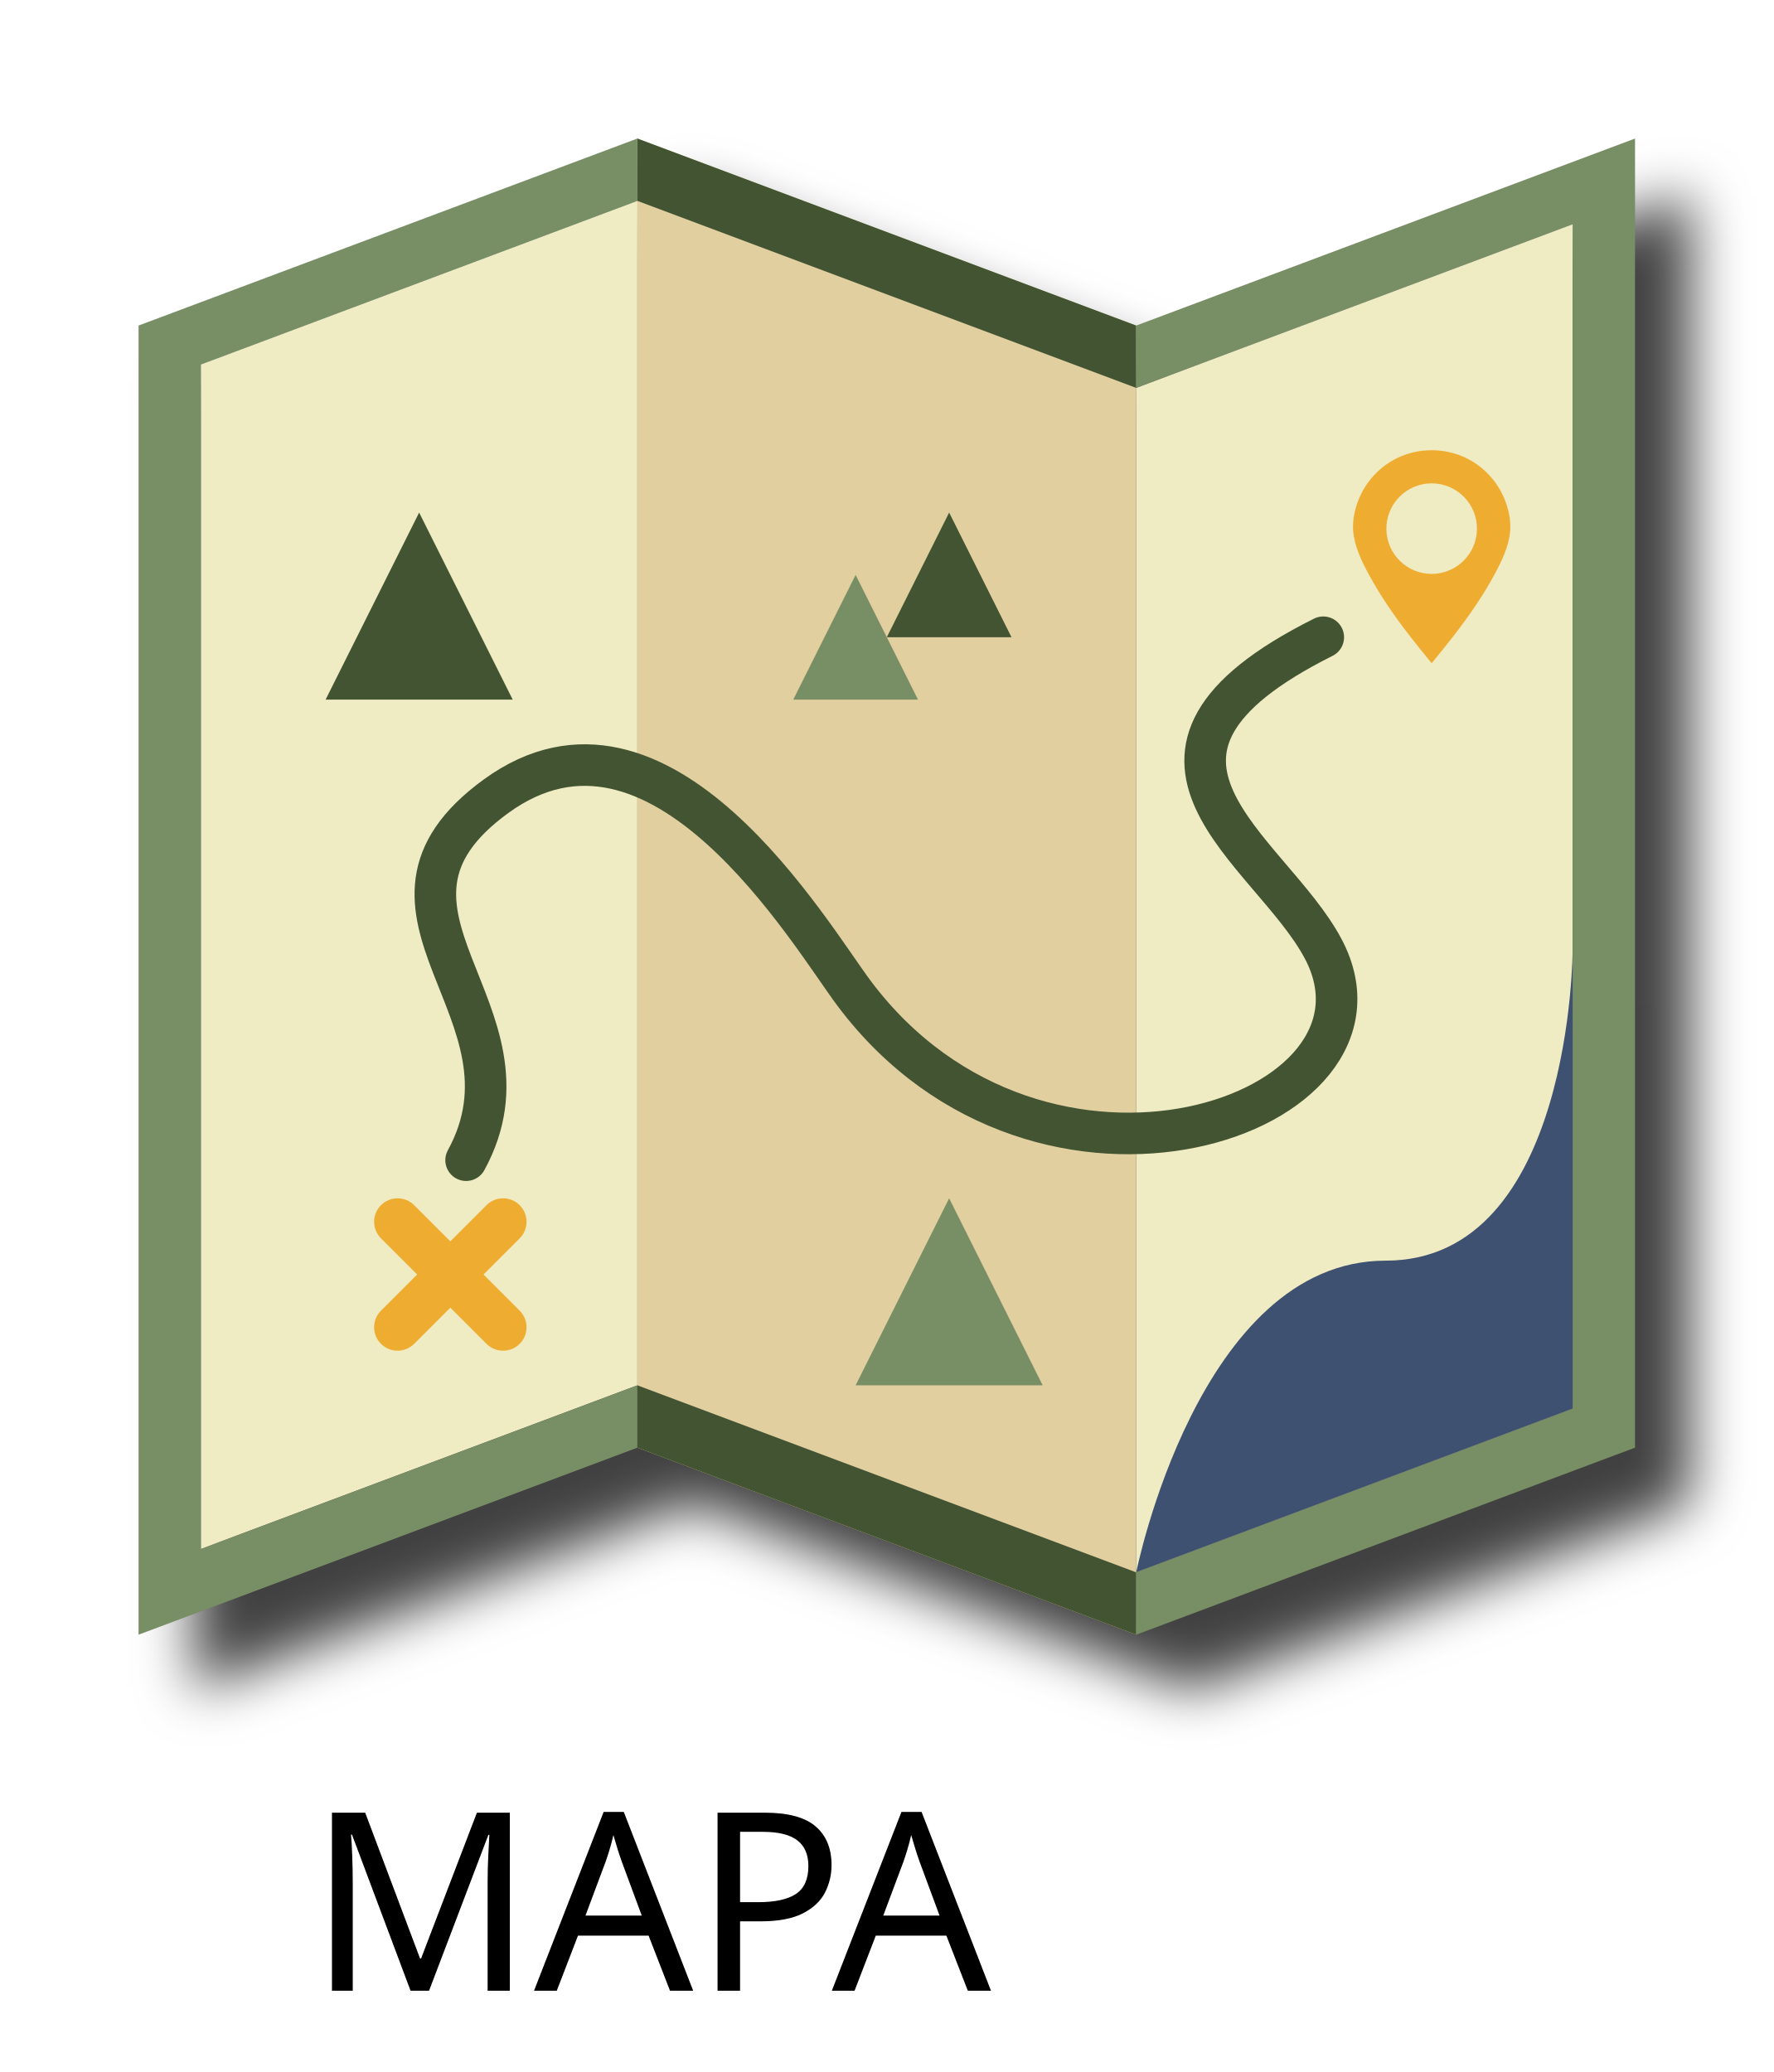
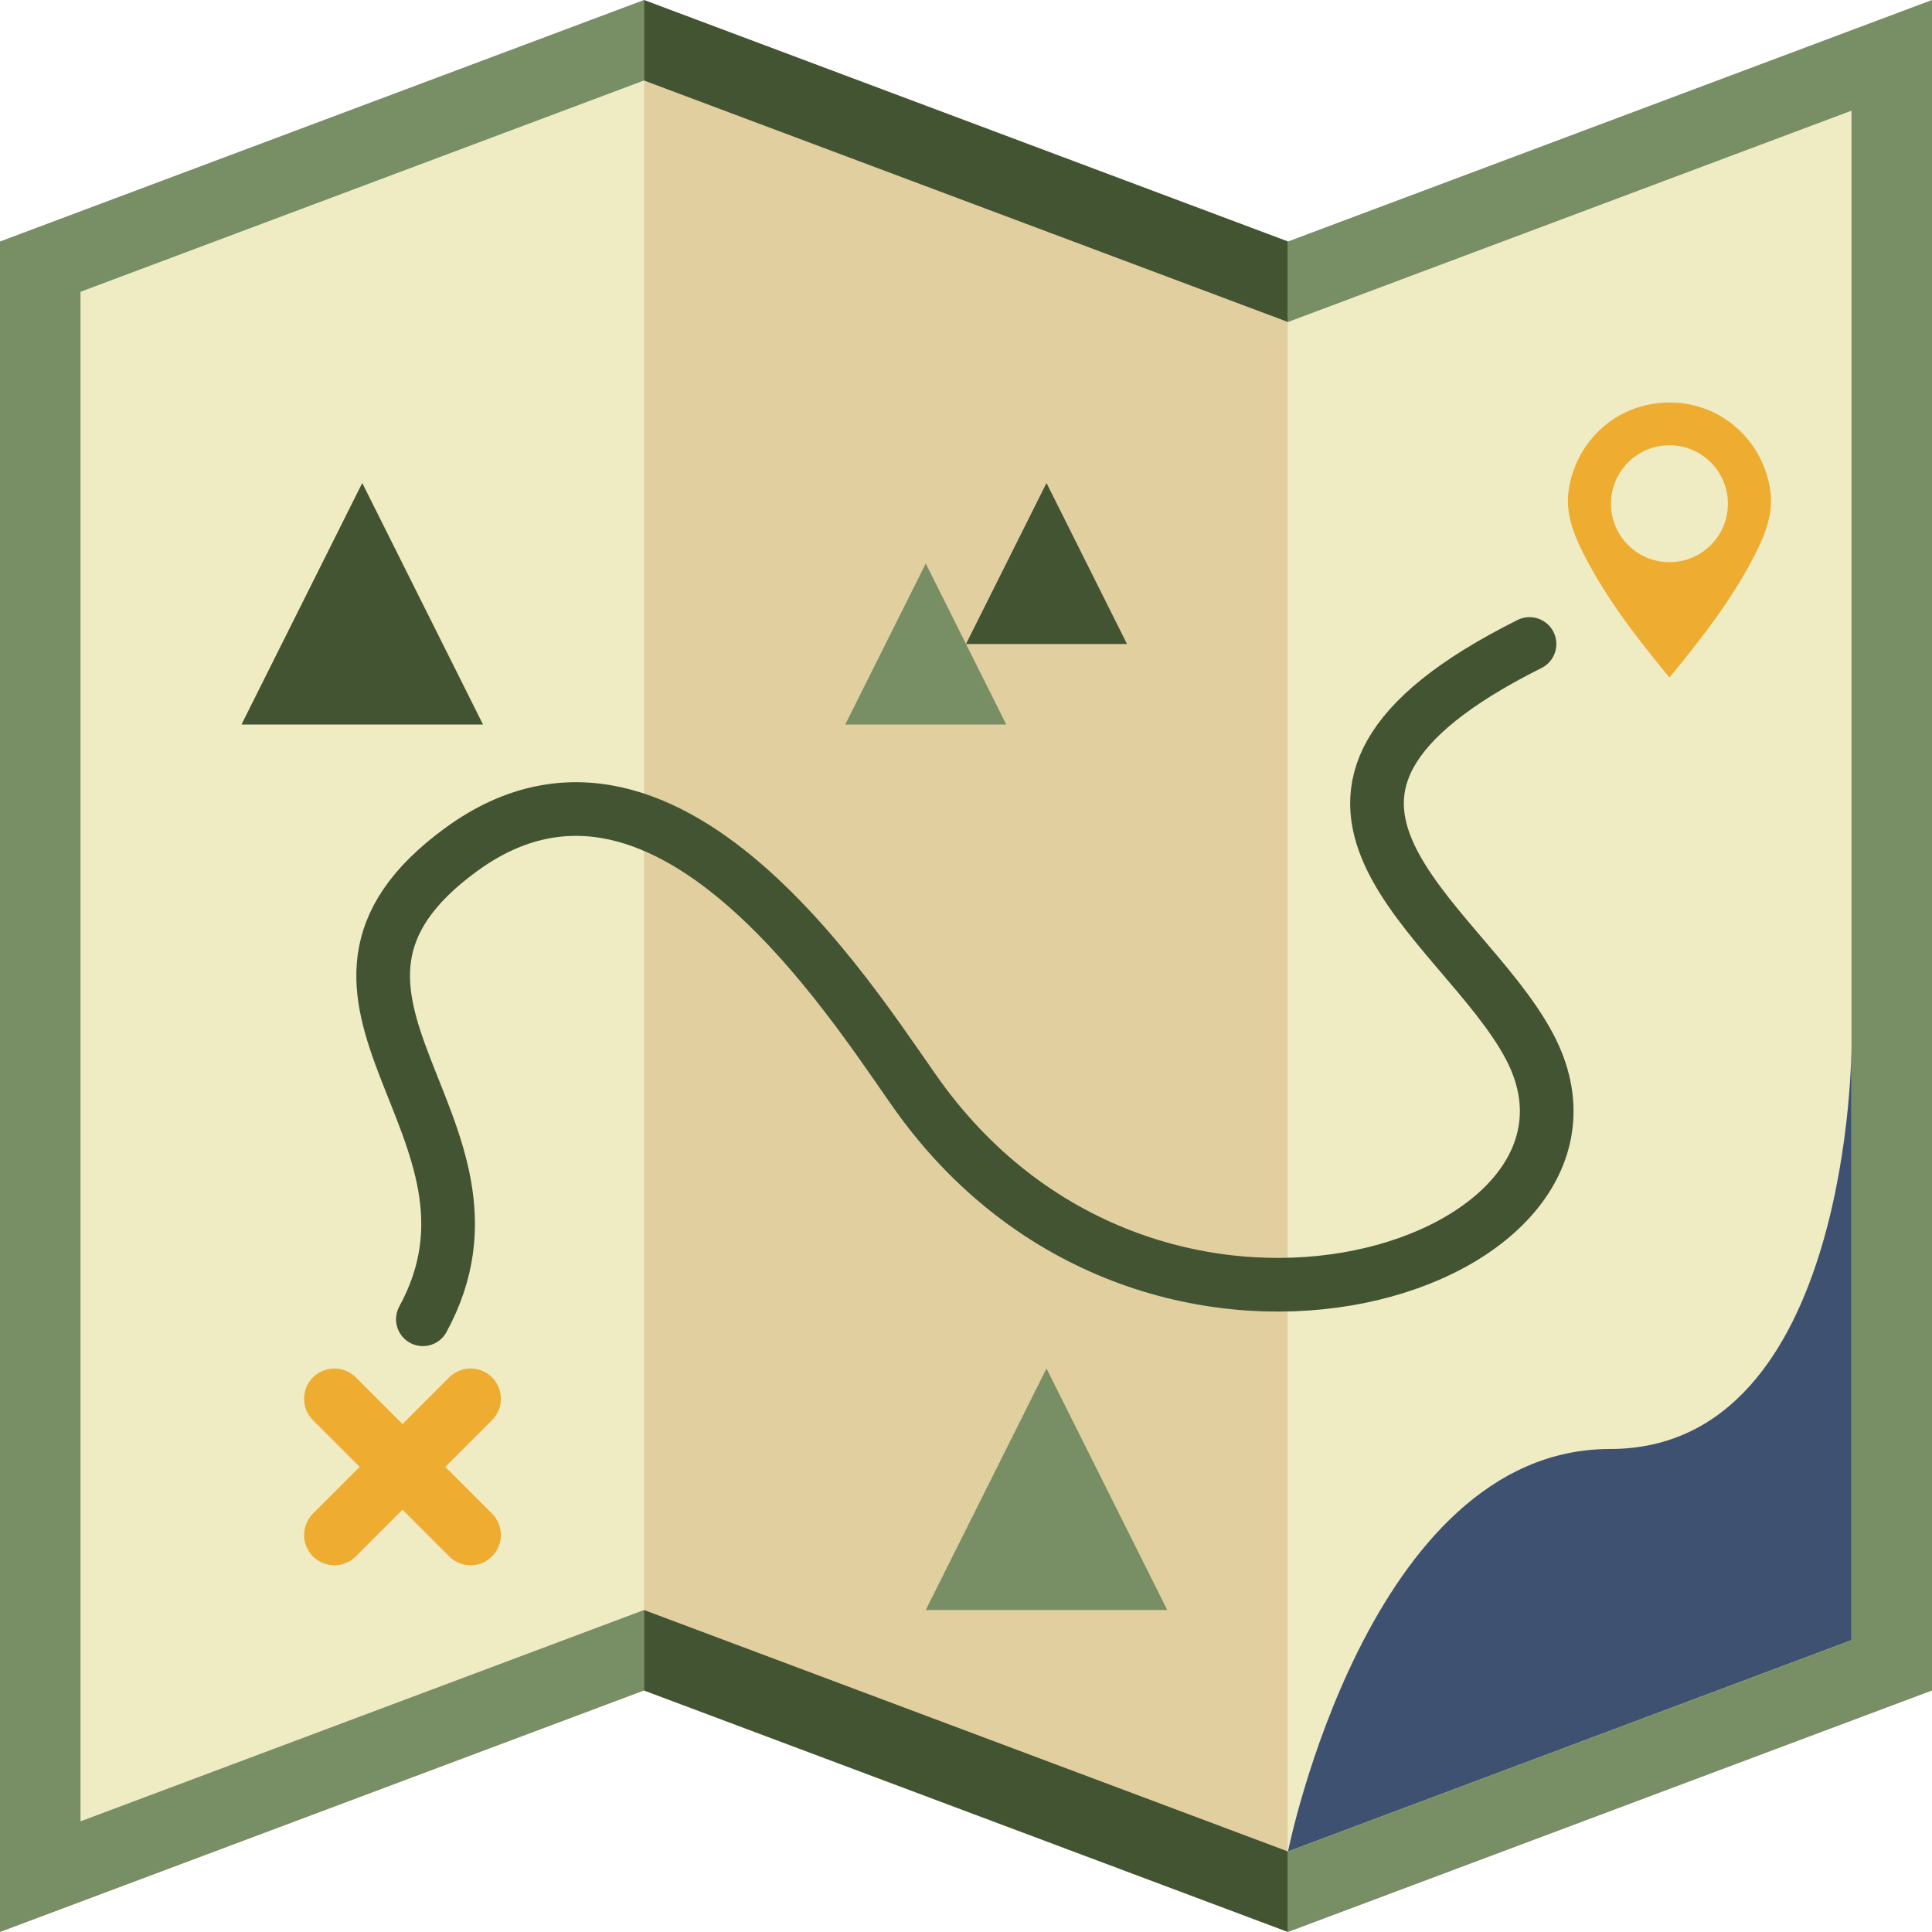
- <svg xmlns="http://www.w3.org/2000/svg" viewBox="0 0 256 299.134">
+ <svg xmlns="http://www.w3.org/2000/svg" viewBox="0 0 216 216">
  <defs>
    <style>
      .cls-1{fill:#efebc3}
      .cls-2{fill:#e1cfa0}
      .cls-3{fill:#788e64}
      .cls-4{fill:#425432}
      .cls-5{fill:none;stroke:#425432;stroke-width:6;stroke-linecap:round;stroke-linejoin:round}
      .cls-6{fill:#eeac31}
      .cls-7{fill:#3e5171}
-       .cls-8{font-family:'Source Sans 3';font-size:36;fill:#000000;text-anchor:middle}
    </style>
-     <filter id="filter-1" filterUnits="userSpaceOnUse" x="-2" y="-2" width="260" height="260" data-vc-blend="multiply" color-interpolation-filters="sRGB">
-       <feGaussianBlur in="SourceAlpha" stdDeviation="4" />
-       <feOffset dx="8" dy="8" result="shadow" />
-       <feFlood flood-color="#000000" flood-opacity="0.75" />
-       <feComposite in2="shadow" operator="in" result="paint" />
-       <feMerge>
-         <feMergeNode in="paint" />
-         <feMergeNode in="SourceGraphic" />
-       </feMerge>
-     </filter>
  </defs>
-   <g id="Asset_14" data-name="Asset 14">
+   <g id="Asset_6" data-name="Asset 6">
    <g>
-       <g filter="url(#filter-1)">
-         <g>
-           <path d="M29 52.625 L92 29 L92 200 L29 223.625 Z" class="cls-1" />
-           <path d="M164 236 L92 209 L92 20 L164 47 Z" class="cls-2" />
-           <path d="M164 56 L227 32.375 L227 137 L227 203.375 L164 227 Z" class="cls-1" />
-           <path d="M20 47 L92 20 L92 29 L29 52.625 L29 223.625 L92 200 L92 209 L20 236 L20 227 L20 56 Z" class="cls-3" />
-           <path d="M164 56 L92 29 L92 20 L164 47 Z" class="cls-4" />
-           <path d="M164 236 L92 209 L92 200 L164 227 Z" class="cls-4" />
-           <path d="M47 101 L60.5 74 L74 101 Z" class="cls-4" />
-           <path d="M114.5 101 L123.5 83 L132.5 101 Z" class="cls-3" />
-           <path d="M123.5 200 L137 173 L150.5 200 Z" class="cls-3" />
-           <path d="M128 92 L137 74 L146 92 Z" class="cls-4" />
-           <path d="M67.278 167.496 C79.024 146 48.823 131.513 71.606 114.946 C95.276 97.734 116.909 134.913 123.291 143.423 C150.291 179.423 203.707 161.032 191 137 C183.351 122.533 156.791 109.104 191 92" class="cls-5" />
-           <path d="M54.991 173.991 C56.313 172.67 58.456 172.67 59.778 173.991 L65 179.213 L70.222 173.991 C71.544 172.67 73.687 172.67 75.009 173.991 C76.33 175.313 76.33 177.456 75.009 178.778 L69.787 184 L75.009 189.222 C76.33 190.544 76.33 192.687 75.009 194.009 C73.687 195.33 71.544 195.33 70.222 194.009 L65 188.787 L59.778 194.009 C58.456 195.33 56.313 195.33 54.991 194.009 C53.67 192.687 53.67 190.544 54.991 189.222 L60.213 184 L54.991 178.778 C53.67 177.456 53.67 175.313 54.991 173.991 Z" class="cls-6" />
-           <path d="M227 137 L227 203.375 L164 227 C164 227 173 182 200 182 C227 182 227 137 227 137 Z" class="cls-7" />
-           <path d="M164 47 L236 20 L236 29 L236 200 L236 209 L164 236 L164 227 L227 203.375 L227 137 L227 32.375 L164 56 Z" class="cls-3" />
-           <path d="M197.419 69.721 C199.743 66.51 203.213 64.993 206.647 65 C210.081 64.993 213.55 66.51 215.875 69.721 C217.262 71.636 218.196 74.395 217.965 76.777 C217.75 78.999 216.713 81.098 215.663 83.035 C213.984 86.134 211.939 89.062 209.777 91.842 C208.753 93.16 207.715 94.462 206.647 95.745 C205.579 94.462 204.541 93.16 203.516 91.842 C201.355 89.062 199.31 86.134 197.631 83.035 C196.581 81.098 195.544 78.999 195.329 76.777 C195.098 74.395 196.032 71.636 197.419 69.721 Z M206.647 69.78 C202.964 69.782 200.019 72.817 200.112 76.482 C200.201 80.036 203.111 82.856 206.647 82.854 L206.647 82.854 C210.182 82.856 213.093 80.036 213.182 76.482 C213.274 72.817 210.33 69.782 206.647 69.78 Z" class="cls-6" />
-         </g>
-       </g>
-       <text transform="matrix(1 0 0 1 126.513 287.398)" x="0" y="0" xml:space="preserve" class="cls-8">
-         <tspan x="0" y="0">MAPA</tspan>
-       </text>
+       <path d="M9 32.625 L72 9 L72 180 L9 203.625 Z" class="cls-1" />
+       <path d="M144 216 L72 189 L72 0 L144 27 Z" class="cls-2" />
+       <path d="M144 36 L207 12.375 L207 117 L207 183.375 L144 207 Z" class="cls-1" />
+       <path d="M0 27 L72 0 L72 9 L9 32.625 L9 203.625 L72 180 L72 189 L0 216 L0 207 L0 36 Z" class="cls-3" />
+       <path d="M144 36 L72 9 L72 0 L144 27 Z" class="cls-4" />
+       <path d="M144 216 L72 189 L72 180 L144 207 Z" class="cls-4" />
+       <path d="M27 81 L40.5 54 L54 81 Z" class="cls-4" />
+       <path d="M94.5 81 L103.5 63 L112.5 81 Z" class="cls-3" />
+       <path d="M103.5 180 L117 153 L130.5 180 Z" class="cls-3" />
+       <path d="M108 72 L117 54 L126 72 Z" class="cls-4" />
+       <path d="M47.278 147.496 C59.024 126 28.823 111.513 51.606 94.946 C75.276 77.734 96.909 114.913 103.291 123.423 C130.291 159.423 183.707 141.032 171 117 C163.351 102.533 136.791 89.104 171 72" class="cls-5" />
+       <path d="M34.991 153.991 C36.313 152.67 38.456 152.67 39.778 153.991 L45 159.213 L50.222 153.991 C51.544 152.67 53.687 152.67 55.009 153.991 C56.33 155.313 56.33 157.456 55.009 158.778 L49.787 164 L55.009 169.222 C56.33 170.544 56.33 172.687 55.009 174.009 C53.687 175.33 51.544 175.33 50.222 174.009 L45 168.787 L39.778 174.009 C38.456 175.33 36.313 175.33 34.991 174.009 C33.67 172.687 33.67 170.544 34.991 169.222 L40.213 164 L34.991 158.778 C33.67 157.456 33.67 155.313 34.991 153.991 Z" class="cls-6" />
+       <path d="M207 117 L207 183.375 L144 207 C144 207 153 162 180 162 C207 162 207 117 207 117 Z" class="cls-7" />
+       <path d="M144 27 L216 0 L216 9 L216 180 L216 189 L144 216 L144 207 L207 183.375 L207 117 L207 12.375 L144 36 Z" class="cls-3" />
+       <path d="M177.419 49.721 C179.743 46.51 183.213 44.993 186.647 45 C190.081 44.993 193.55 46.51 195.875 49.721 C197.262 51.636 198.196 54.395 197.965 56.777 C197.75 58.999 196.713 61.098 195.663 63.035 C193.984 66.134 191.939 69.062 189.777 71.842 C188.753 73.16 187.715 74.462 186.647 75.745 C185.579 74.462 184.541 73.16 183.516 71.842 C181.355 69.062 179.31 66.134 177.631 63.035 C176.581 61.098 175.544 58.999 175.329 56.777 C175.098 54.395 176.032 51.636 177.419 49.721 Z M186.647 49.78 C182.964 49.782 180.019 52.817 180.112 56.482 C180.201 60.036 183.111 62.856 186.647 62.854 L186.647 62.854 C190.182 62.856 193.093 60.036 193.182 56.482 C193.274 52.817 190.33 49.782 186.647 49.78 Z" class="cls-6" />
    </g>
  </g>
</svg>
